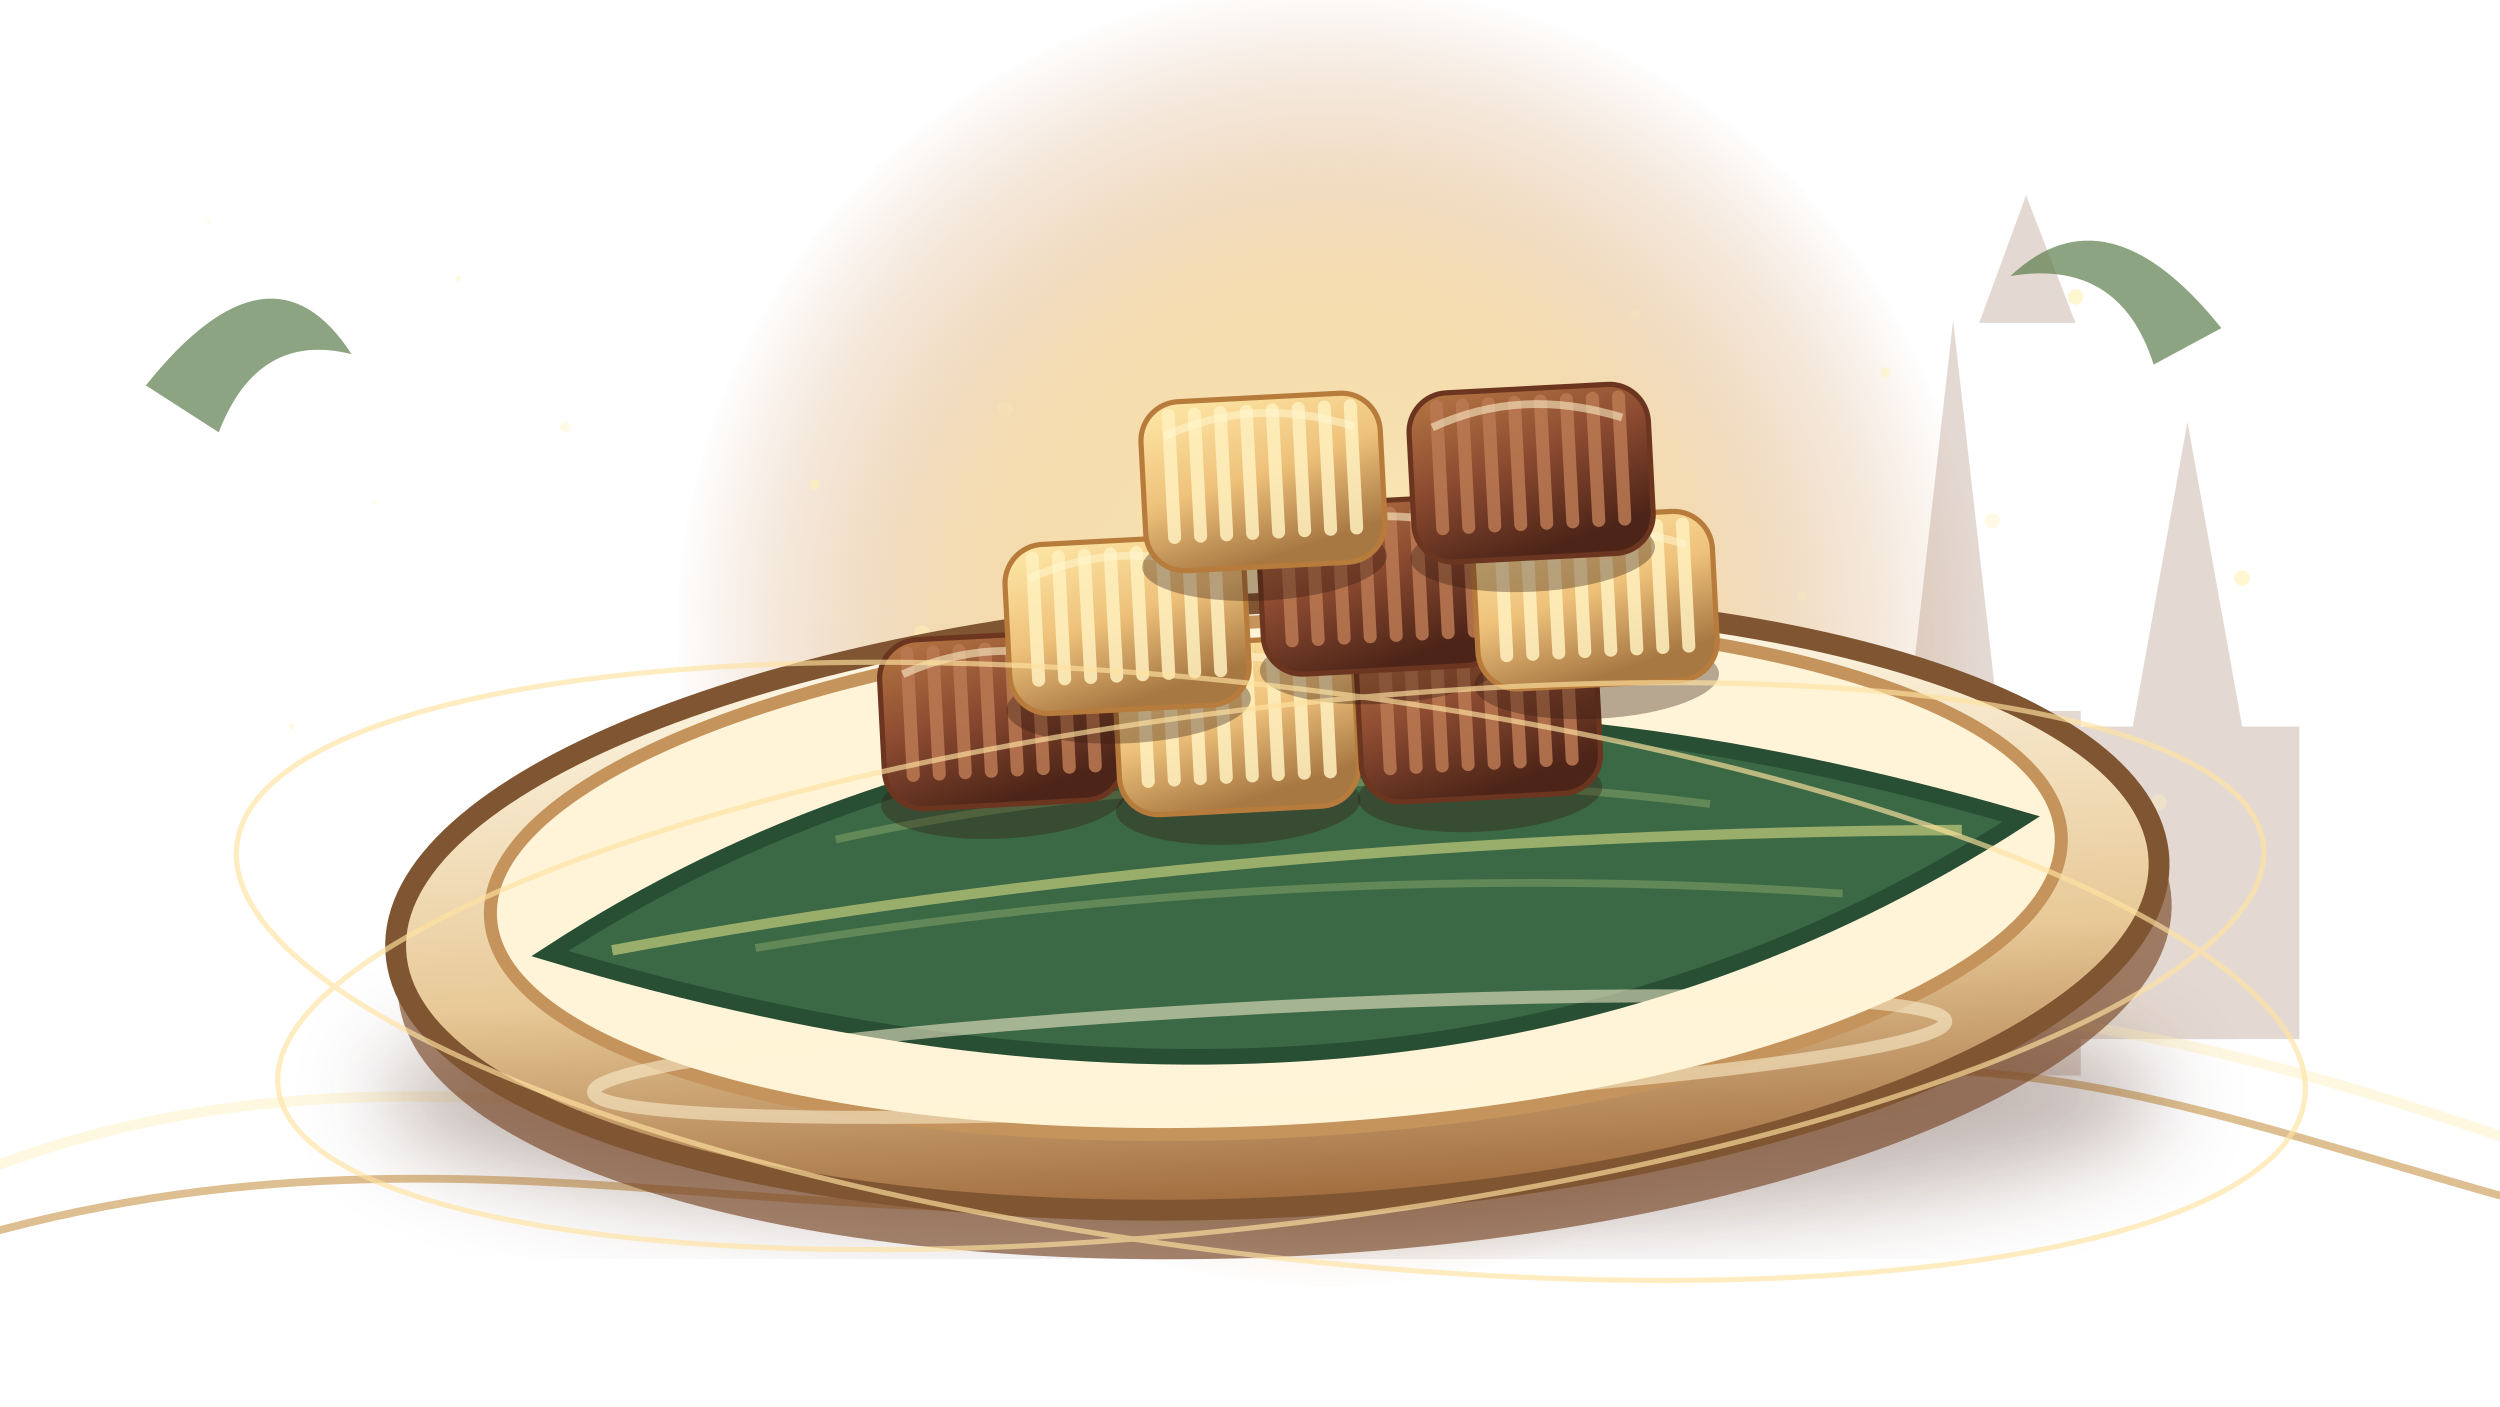
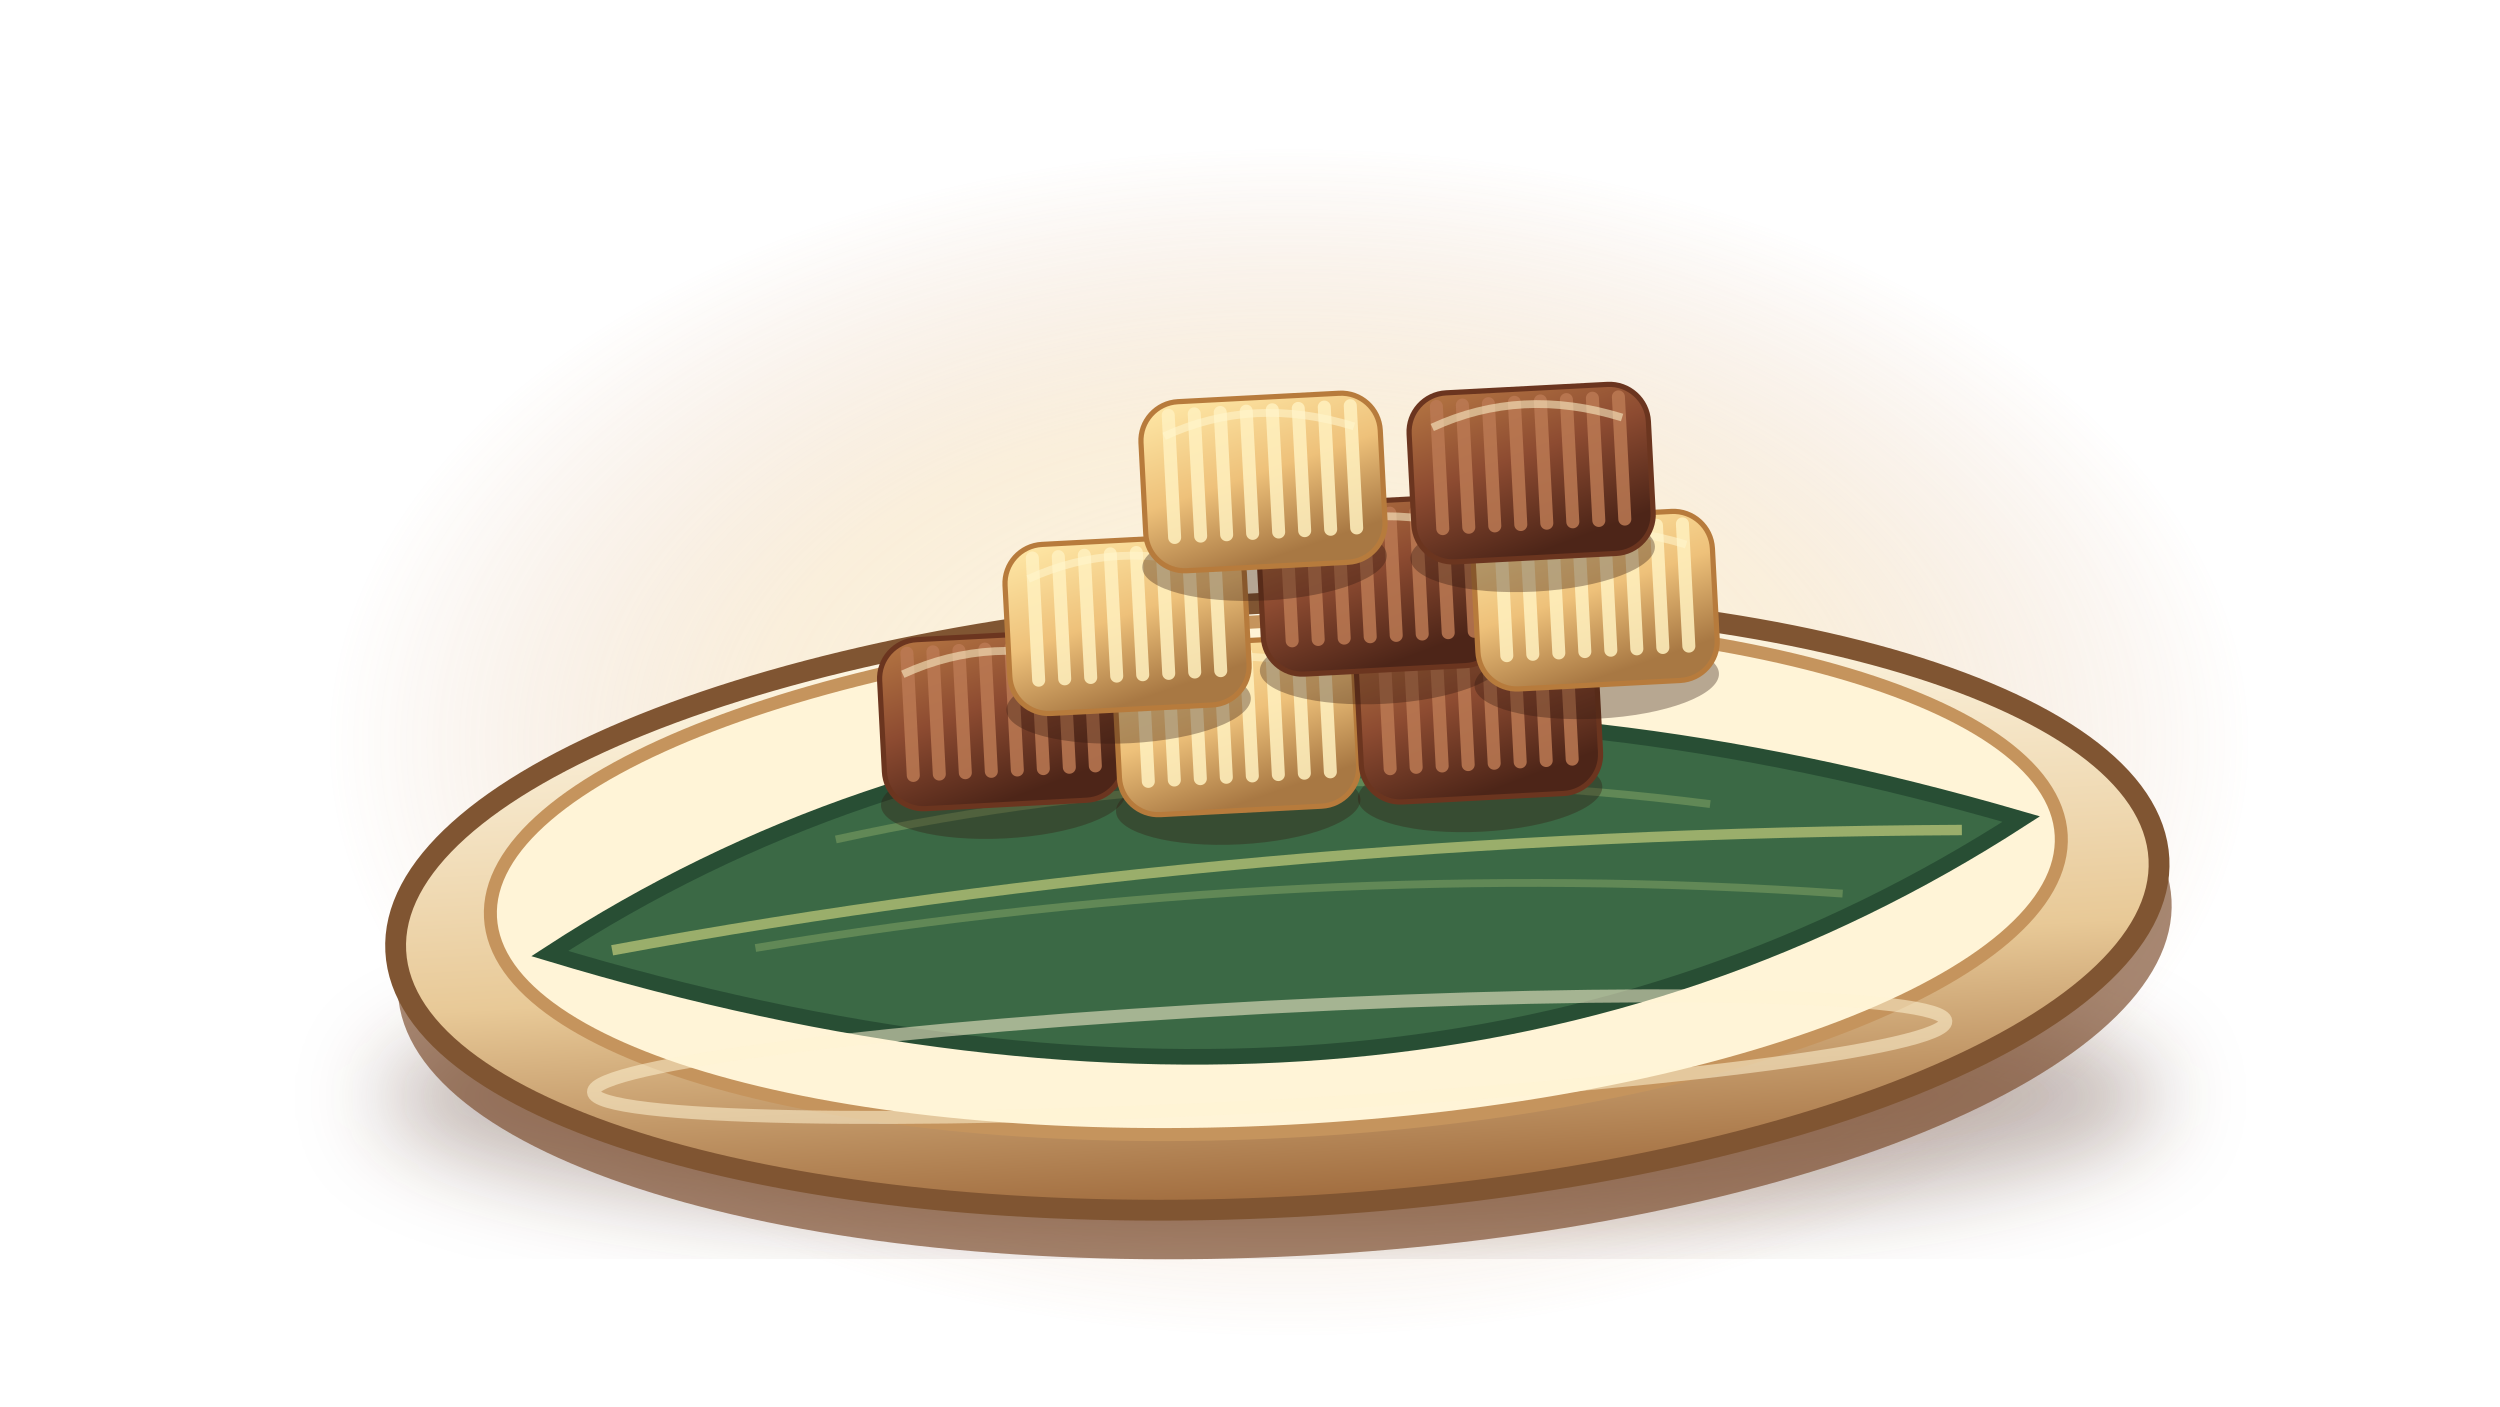
<svg xmlns="http://www.w3.org/2000/svg" viewBox="0 0 960 540" role="img" aria-label="Ilustrasi konsep gethuk lindri coklat dan susu disajikan di atas daun">
  <defs>
    <radialGradient id="a">
      <stop stop-color="#fff2bd" stop-opacity=".96" />
      <stop offset=".55" stop-color="#ecc176" stop-opacity=".58" />
      <stop offset="1" stop-color="#bd763f" stop-opacity="0" />
    </radialGradient>
    <linearGradient id="milk" x2=".4" y2="1">
      <stop stop-color="#ffe9a8" />
      <stop offset=".55" stop-color="#eec17a" />
      <stop offset="1" stop-color="#a87843" />
    </linearGradient>
    <linearGradient id="cocoa" x2=".45" y2="1">
      <stop stop-color="#b67743" />
      <stop offset=".5" stop-color="#8d4b31" />
      <stop offset="1" stop-color="#4d2518" />
    </linearGradient>
    <linearGradient id="plate" x2="0" y2="1">
      <stop stop-color="#fffbec" />
      <stop offset=".6" stop-color="#e8c997" />
      <stop offset="1" stop-color="#9f6a3c" />
    </linearGradient>
    <filter id="shadow">
      <feGaussianBlur stdDeviation="17" />
    </filter>
  </defs>
-   <circle cx="510" cy="244" r="250" fill="url(#a)" />
-   <g opacity=".22" fill="#855333">
-     <path d="M700 273h33l17-150 17 150h32v140h-99z" />
-     <path d="M798 279h21l21-117 21 117h22v120h-85z" />
-     <path d="M760 124l18-49 19 49z" />
-   </g>
-   <path d="M-20 455C172 373 333 473 527 415S854 400 980 443" fill="none" stroke="#fff1c0" stroke-width="4" opacity=".48" />
-   <path d="M-20 478C199 412 350 503 555 441S824 424 1000 470" fill="none" stroke="#c89447" stroke-width="3" opacity=".6" />
-   <circle cx="80" cy="85" r="1" fill="#fff1b2" opacity="0.2" />
-   <circle cx="217" cy="164" r="2" fill="#fff1b2" opacity="0.33" />
-   <circle cx="354" cy="243" r="3" fill="#fff1b2" opacity="0.46" />
-   <circle cx="491" cy="322" r="1" fill="#fff1b2" opacity="0.59" />
-   <circle cx="628" cy="121" r="2" fill="#fff1b2" opacity="0.2" />
-   <circle cx="765" cy="200" r="3" fill="#fff1b2" opacity="0.33" />
-   <circle cx="112" cy="279" r="1" fill="#fff1b2" opacity="0.46" />
-   <circle cx="249" cy="358" r="2" fill="#fff1b2" opacity="0.59" />
-   <circle cx="386" cy="157" r="3" fill="#fff1b2" opacity="0.2" />
-   <circle cx="523" cy="236" r="1" fill="#fff1b2" opacity="0.33" />
-   <circle cx="660" cy="315" r="2" fill="#fff1b2" opacity="0.46" />
-   <circle cx="797" cy="114" r="3" fill="#fff1b2" opacity="0.59" />
-   <circle cx="144" cy="193" r="1" fill="#fff1b2" opacity="0.2" />
-   <circle cx="281" cy="272" r="2" fill="#fff1b2" opacity="0.33" />
-   <circle cx="418" cy="351" r="3" fill="#fff1b2" opacity="0.46" />
-   <circle cx="555" cy="150" r="1" fill="#fff1b2" opacity="0.59" />
-   <circle cx="692" cy="229" r="2" fill="#fff1b2" opacity="0.2" />
-   <circle cx="829" cy="308" r="3" fill="#fff1b2" opacity="0.33" />
-   <circle cx="176" cy="107" r="1" fill="#fff1b2" opacity="0.46" />
-   <circle cx="313" cy="186" r="2" fill="#fff1b2" opacity="0.59" />
-   <circle cx="450" cy="265" r="3" fill="#fff1b2" opacity="0.2" />
-   <circle cx="587" cy="344" r="1" fill="#fff1b2" opacity="0.33" />
-   <circle cx="724" cy="143" r="2" fill="#fff1b2" opacity="0.46" />
-   <circle cx="861" cy="222" r="3" fill="#fff1b2" opacity="0.59" />
+   <ellipse cx="495" cy="285" rx="370" ry="230" fill="url(#a)" opacity=".45" />
  <ellipse cx="488" cy="421" rx="342" ry="52" fill="#4e291c" opacity=".34" filter="url(#shadow)" />
  <g transform="rotate(-3 480 300)">
    <ellipse cx="490" cy="364" rx="341" ry="119" fill="#784627" opacity=".65" />
    <ellipse cx="488" cy="348" rx="339" ry="116" fill="url(#plate)" stroke="#805532" stroke-width="8" />
    <ellipse cx="488" cy="337" rx="302" ry="98" fill="#fff4d7" stroke="#c5945d" stroke-width="5" />
    <path d="M208 352Q445 215 775 330Q533 469 208 352Z" fill="#3b6945" stroke="#284e34" stroke-width="6" />
    <path d="M232 352Q476 320 752 333" stroke="#c2cc7a" stroke-width="4" opacity=".7" fill="none" />
    <path d="M320 314Q484 287 656 318M287 354Q500 330 705 355" stroke="#7a9d60" stroke-width="3" fill="none" opacity=".6" />
    <g transform="translate(340 239)">
      <ellipse cx="45" cy="63" rx="47" ry="15" fill="#30170e" opacity=".35" />
      <rect x="0" y="0" width="92" height="65" rx="15" fill="url(#cocoa)" stroke="#6b351f" stroke-width="2" />
      <path d="M11 5v47 M21 5v47 M31 5v47 M41 5v47 M51 5v47 M61 5v47 M71 5v47 M81 5v47" fill="none" stroke="#bb7852" stroke-width="5" stroke-linecap="round" opacity=".86" />
      <path d="M9 13Q44 -1 82 13" fill="none" stroke="#fff6ce" stroke-width="3" opacity=".55" />
    </g>
    <g transform="translate(430 246)">
      <ellipse cx="45" cy="63" rx="47" ry="15" fill="#30170e" opacity=".35" />
      <rect x="0" y="0" width="92" height="65" rx="15" fill="url(#milk)" stroke="#b77b3c" stroke-width="2" />
      <path d="M11 5v47 M21 5v47 M31 5v47 M41 5v47 M51 5v47 M61 5v47 M71 5v47 M81 5v47" fill="none" stroke="#fff0be" stroke-width="5" stroke-linecap="round" opacity=".86" />
      <path d="M9 13Q44 -1 82 13" fill="none" stroke="#fff6ce" stroke-width="3" opacity=".55" />
    </g>
    <g transform="translate(523 246)">
      <ellipse cx="45" cy="63" rx="47" ry="15" fill="#30170e" opacity=".35" />
      <rect x="0" y="0" width="92" height="65" rx="15" fill="url(#cocoa)" stroke="#6b351f" stroke-width="2" />
      <path d="M11 5v47 M21 5v47 M31 5v47 M41 5v47 M51 5v47 M61 5v47 M71 5v47 M81 5v47" fill="none" stroke="#bb7852" stroke-width="5" stroke-linecap="round" opacity=".86" />
      <path d="M9 13Q44 -1 82 13" fill="none" stroke="#fff6ce" stroke-width="3" opacity=".55" />
    </g>
    <g transform="translate(390 205)">
      <ellipse cx="45" cy="63" rx="47" ry="15" fill="#30170e" opacity=".35" />
      <rect x="0" y="0" width="92" height="65" rx="15" fill="url(#milk)" stroke="#b77b3c" stroke-width="2" />
      <path d="M11 5v47 M21 5v47 M31 5v47 M41 5v47 M51 5v47 M61 5v47 M71 5v47 M81 5v47" fill="none" stroke="#fff0be" stroke-width="5" stroke-linecap="round" opacity=".86" />
      <path d="M9 13Q44 -1 82 13" fill="none" stroke="#fff6ce" stroke-width="3" opacity=".55" />
    </g>
    <g transform="translate(488 195)">
      <ellipse cx="45" cy="63" rx="47" ry="15" fill="#30170e" opacity=".35" />
      <rect x="0" y="0" width="92" height="65" rx="15" fill="url(#cocoa)" stroke="#6b351f" stroke-width="2" />
      <path d="M11 5v47 M21 5v47 M31 5v47 M41 5v47 M51 5v47 M61 5v47 M71 5v47 M81 5v47" fill="none" stroke="#bb7852" stroke-width="5" stroke-linecap="round" opacity=".86" />
      <path d="M9 13Q44 -1 82 13" fill="none" stroke="#fff6ce" stroke-width="3" opacity=".55" />
    </g>
    <g transform="translate(570 205)">
      <ellipse cx="45" cy="63" rx="47" ry="15" fill="#30170e" opacity=".35" />
      <rect x="0" y="0" width="92" height="65" rx="15" fill="url(#milk)" stroke="#b77b3c" stroke-width="2" />
      <path d="M11 5v47 M21 5v47 M31 5v47 M41 5v47 M51 5v47 M61 5v47 M71 5v47 M81 5v47" fill="none" stroke="#fff0be" stroke-width="5" stroke-linecap="round" opacity=".86" />
      <path d="M9 13Q44 -1 82 13" fill="none" stroke="#fff6ce" stroke-width="3" opacity=".55" />
    </g>
    <g transform="translate(445 153)">
      <ellipse cx="45" cy="63" rx="47" ry="15" fill="#30170e" opacity=".35" />
      <rect x="0" y="0" width="92" height="65" rx="15" fill="url(#milk)" stroke="#b77b3c" stroke-width="2" />
      <path d="M11 5v47 M21 5v47 M31 5v47 M41 5v47 M51 5v47 M61 5v47 M71 5v47 M81 5v47" fill="none" stroke="#fff0be" stroke-width="5" stroke-linecap="round" opacity=".86" />
      <path d="M9 13Q44 -1 82 13" fill="none" stroke="#fff6ce" stroke-width="3" opacity=".55" />
    </g>
    <g transform="translate(548 155)">
      <ellipse cx="45" cy="63" rx="47" ry="15" fill="#30170e" opacity=".35" />
      <rect x="0" y="0" width="92" height="65" rx="15" fill="url(#cocoa)" stroke="#6b351f" stroke-width="2" />
      <path d="M11 5v47 M21 5v47 M31 5v47 M41 5v47 M51 5v47 M61 5v47 M71 5v47 M81 5v47" fill="none" stroke="#bb7852" stroke-width="5" stroke-linecap="round" opacity=".86" />
      <path d="M9 13Q44 -1 82 13" fill="none" stroke="#fff6ce" stroke-width="3" opacity=".55" />
    </g>
    <ellipse cx="482" cy="406" rx="260" ry="19" fill="none" stroke="#fff3d3" stroke-width="5" opacity=".54" />
  </g>
-   <g fill="none" stroke="#ffe2a0" stroke-width="2" opacity=".65">
-     <ellipse cx="488" cy="371" rx="384" ry="99" transform="rotate(-7 488 371)" />
-     <ellipse cx="488" cy="373" rx="400" ry="109" transform="rotate(7 488 373)" />
-   </g>
-   <path d="M56 148q48-60 79-12-36-9-51 30M853 126q-44-55-81-20 42-7 55 34" fill="#577946" opacity=".68" />
</svg>
